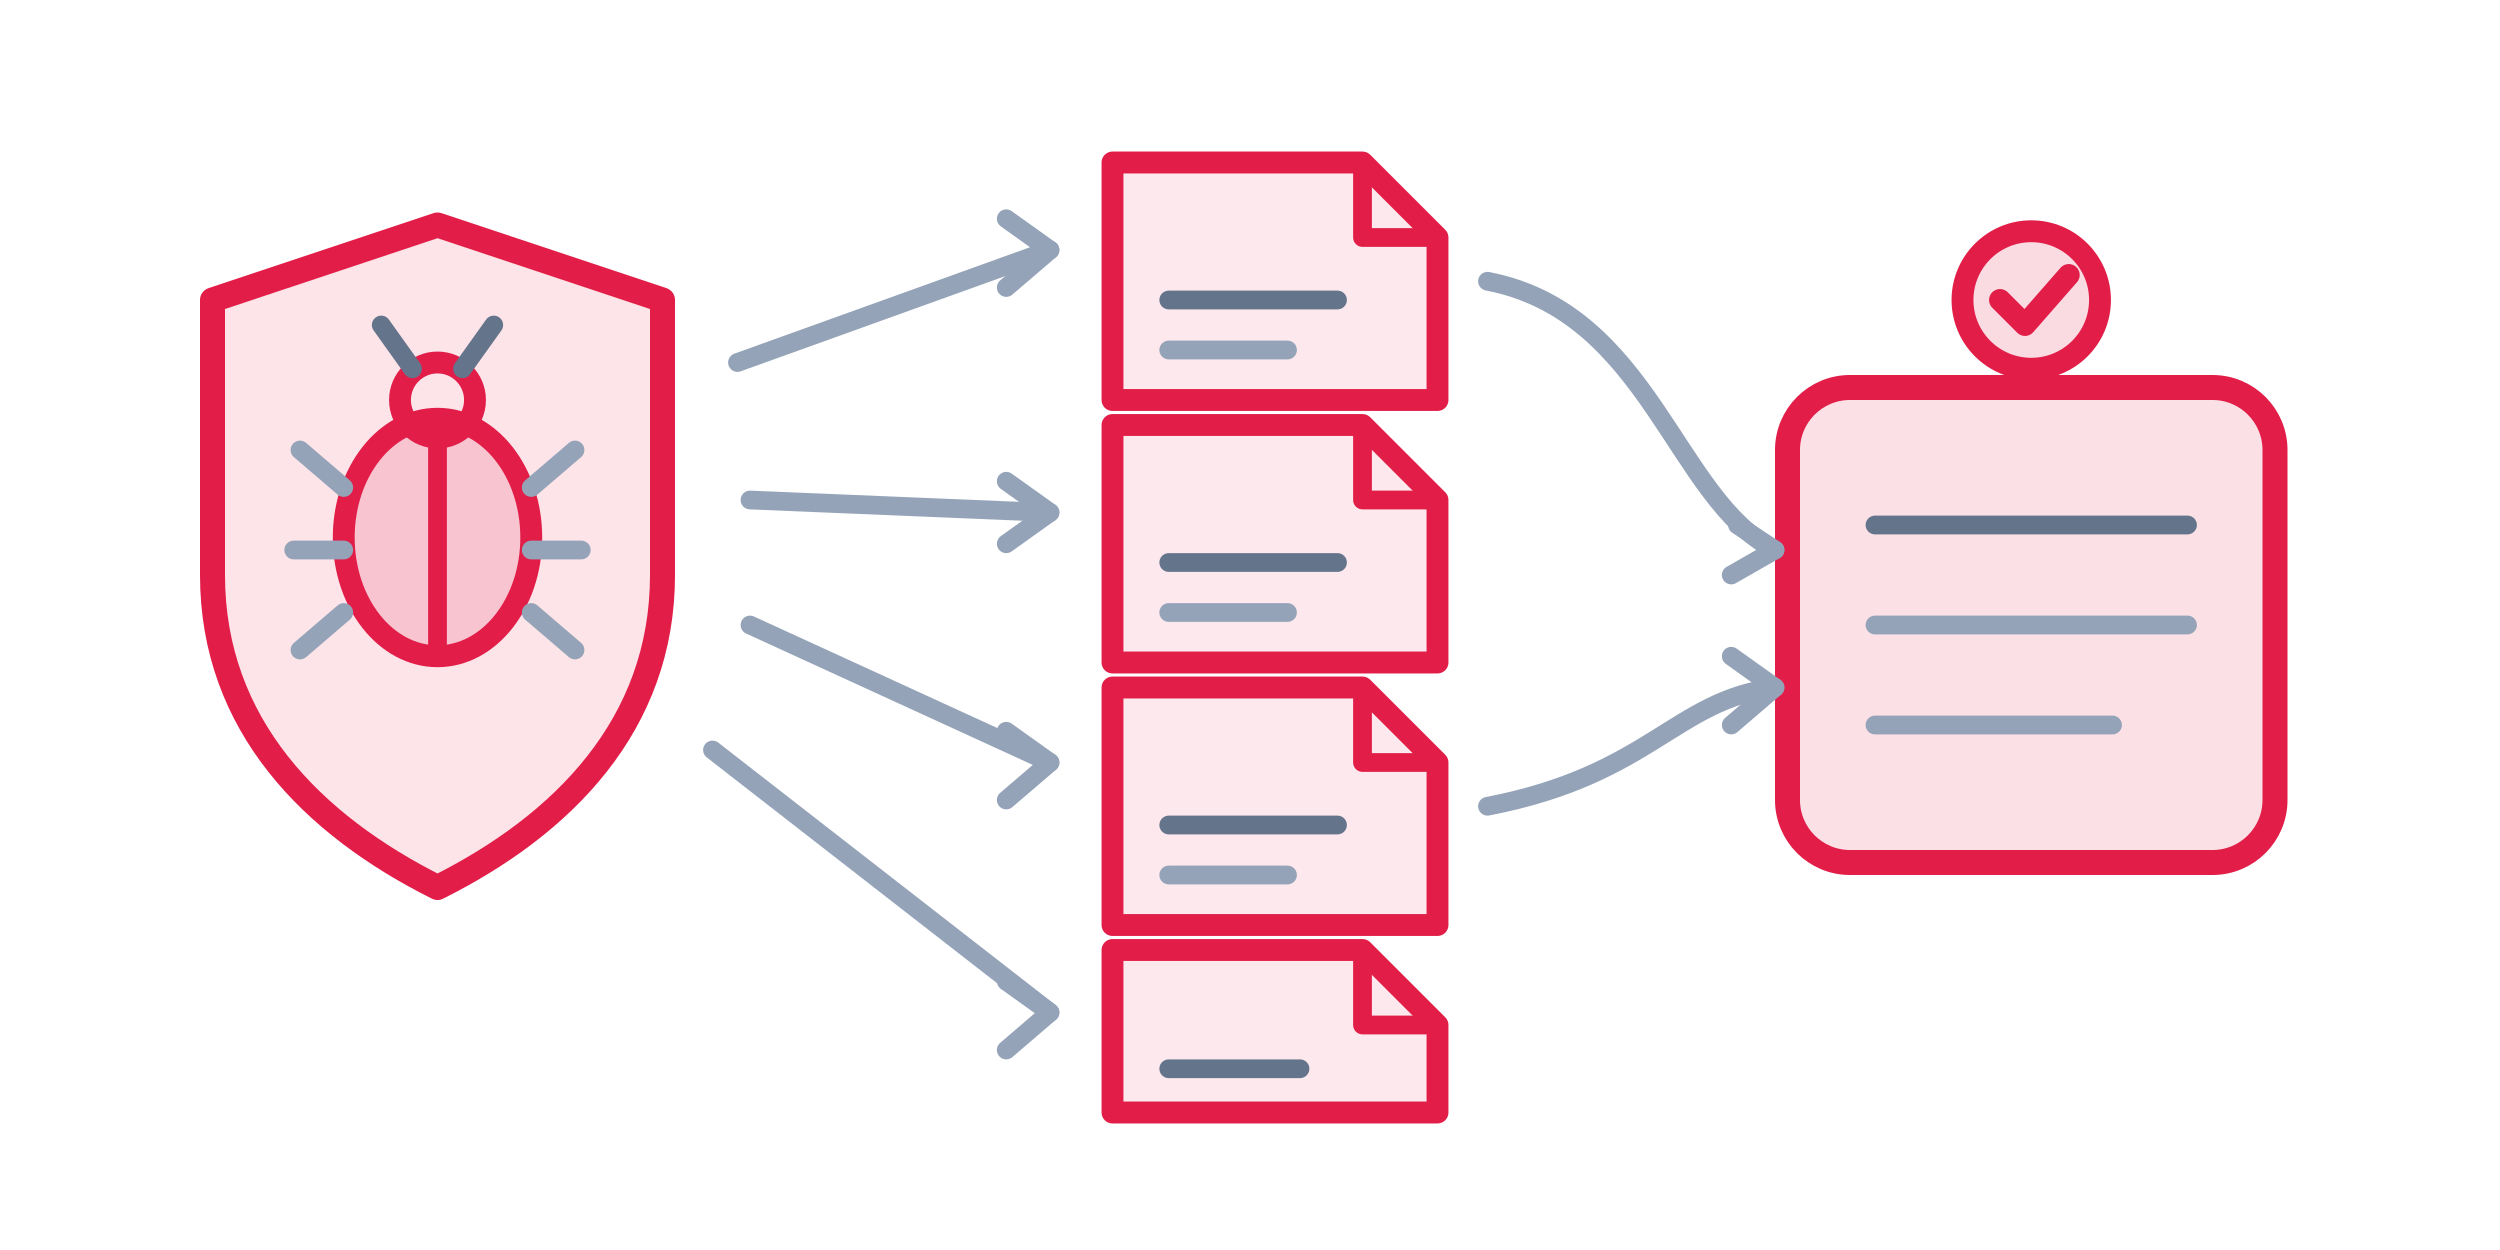
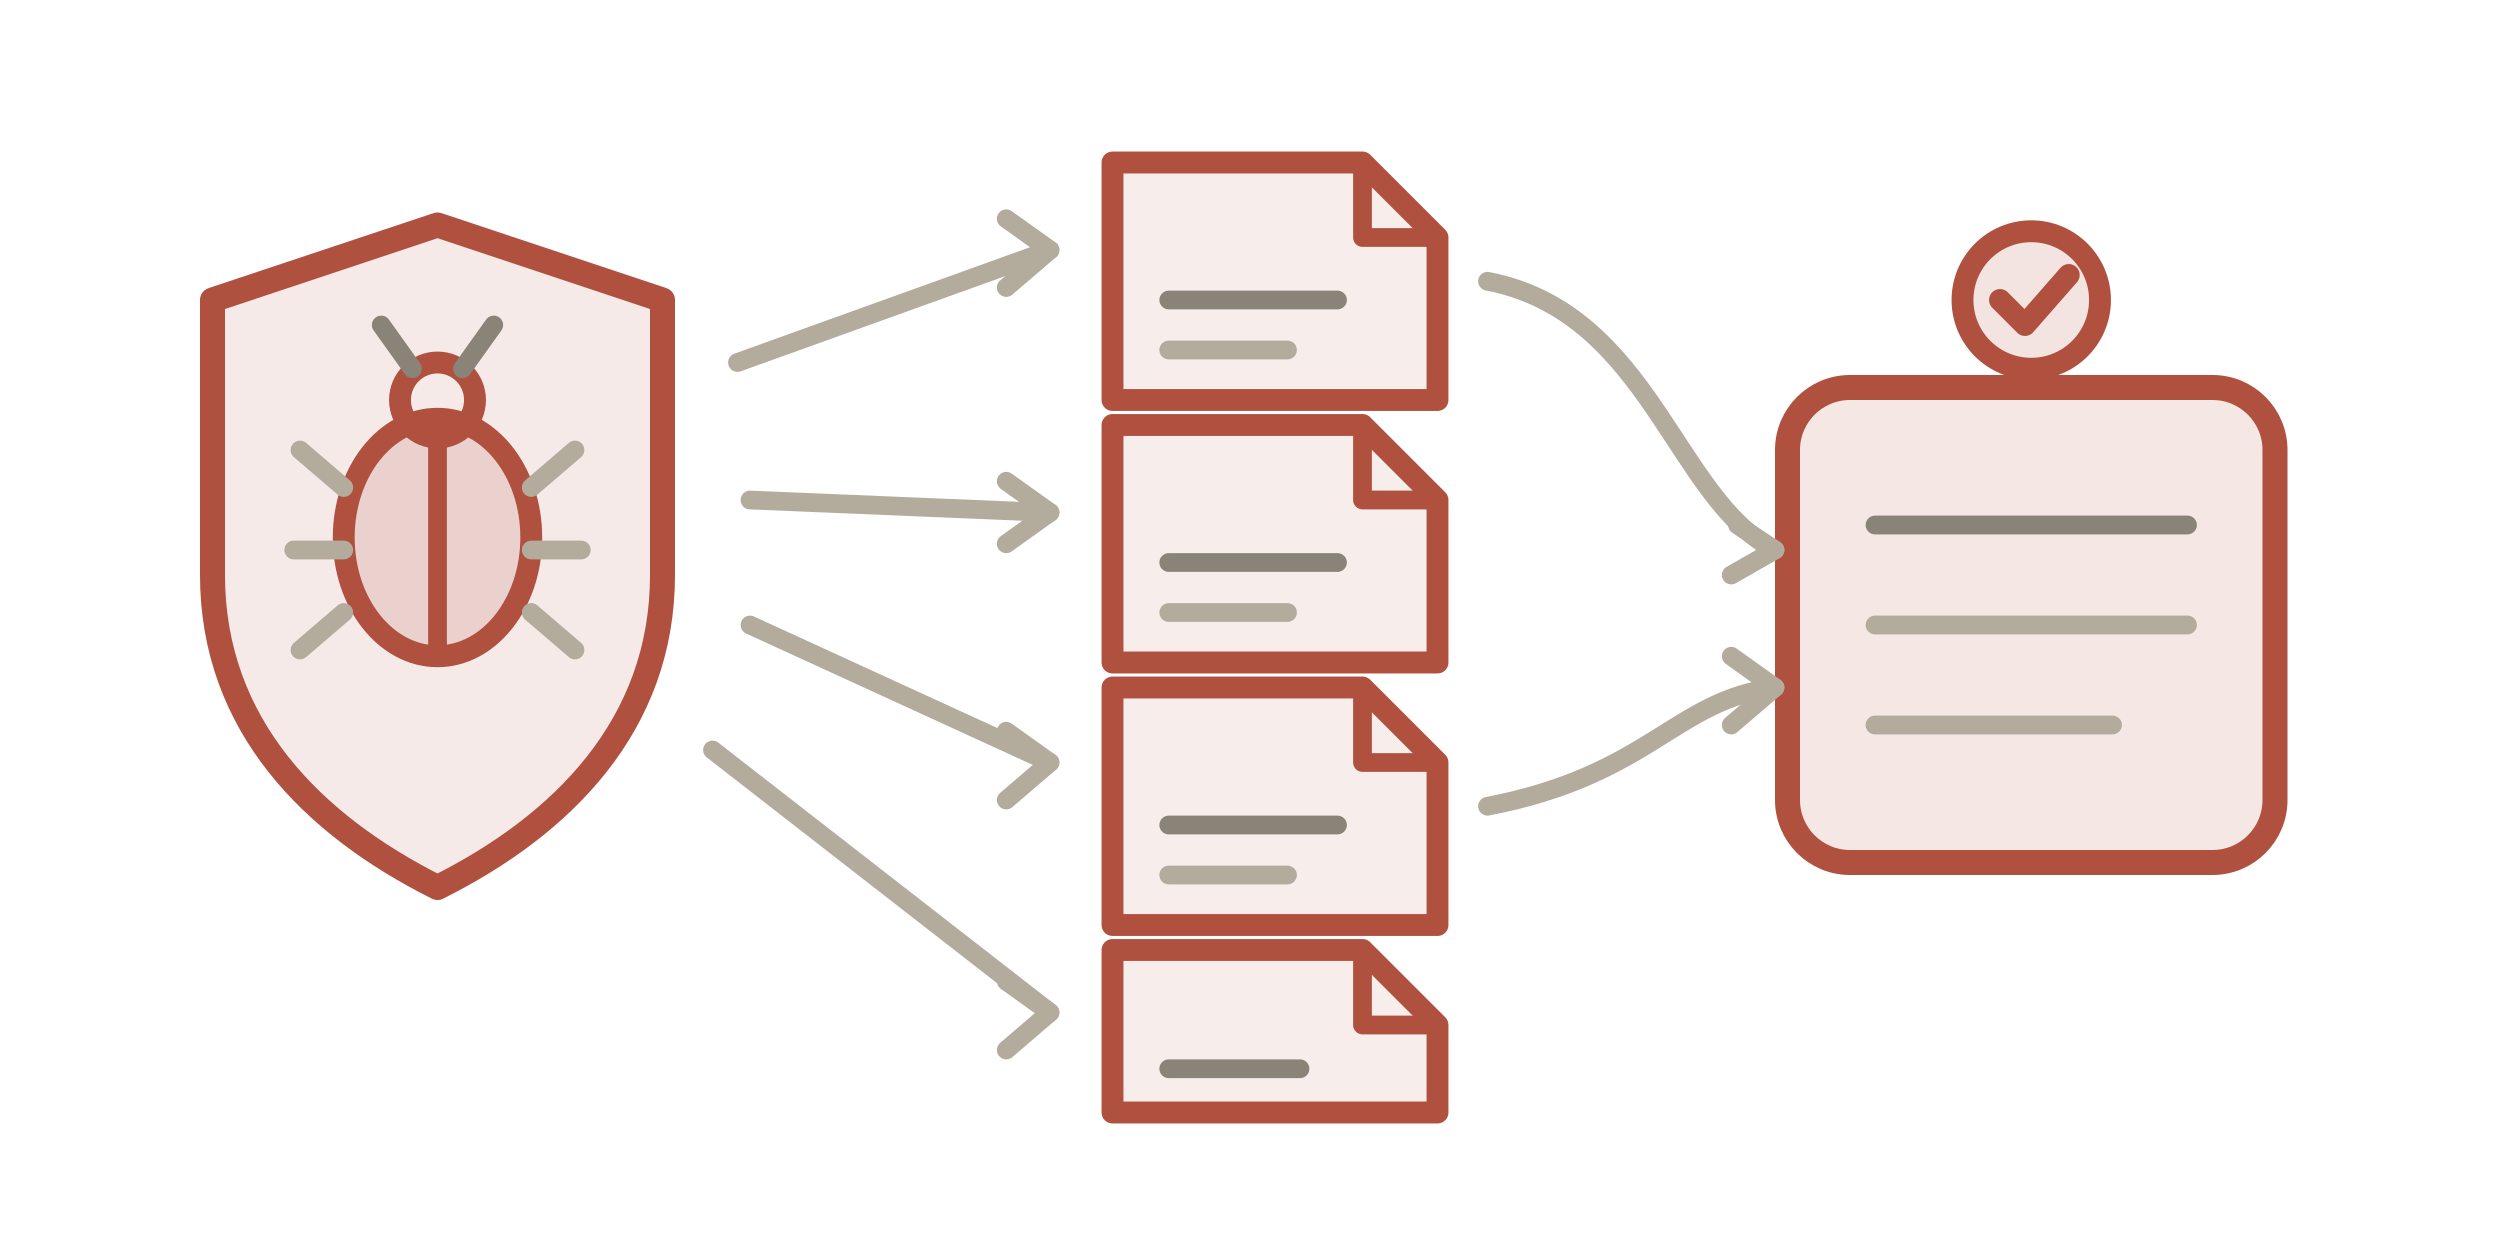
<svg xmlns="http://www.w3.org/2000/svg" viewBox="0 0 400 200" fill="none" role="img" aria-label="Illustration of the cve ignore converter tool">
  <g stroke-linecap="round" stroke-linejoin="round">
-     <path d="M70 36 L106 48 V92 C106 116 90 132 70 142 C50 132 34 116 34 92 V48 Z" fill="#e11d48" fill-opacity="0.12" stroke="#e11d48" stroke-width="4" />
-     <ellipse cx="70" cy="86" rx="15" ry="19" fill="#e11d48" fill-opacity="0.16" stroke="#e11d48" stroke-width="3.5" />
-     <line x1="70" y1="71" x2="70" y2="105" stroke="#e11d48" stroke-width="3" />
-     <circle cx="70" cy="64" r="6" stroke="#e11d48" stroke-width="3.5" />
-     <path d="M66 59 L61 52" stroke="#64748b" stroke-width="3" />
-     <path d="M74 59 L79 52" stroke="#64748b" stroke-width="3" />
-     <path d="M55 78 L48 72" stroke="#94a3b8" stroke-width="3" />
-     <path d="M55 88 L47 88" stroke="#94a3b8" stroke-width="3" />
-     <path d="M55 98 L48 104" stroke="#94a3b8" stroke-width="3" />
-     <path d="M85 78 L92 72" stroke="#94a3b8" stroke-width="3" />
-     <path d="M85 88 L93 88" stroke="#94a3b8" stroke-width="3" />
-     <path d="M85 98 L92 104" stroke="#94a3b8" stroke-width="3" />
-     <path d="M118 58 L168 40" stroke="#94a3b8" stroke-width="3" />
-     <path d="M161 35 L168 40 L161 46" stroke="#94a3b8" stroke-width="3" />
-     <path d="M120 80 L168 82" stroke="#94a3b8" stroke-width="3" />
-     <path d="M161 77 L168 82 L161 87" stroke="#94a3b8" stroke-width="3" />
-     <path d="M120 100 L168 122" stroke="#94a3b8" stroke-width="3" />
-     <path d="M161 117 L168 122 L161 128" stroke="#94a3b8" stroke-width="3" />
-     <path d="M114 120 L168 162" stroke="#94a3b8" stroke-width="3" />
-     <path d="M161 157 L168 162 L161 168" stroke="#94a3b8" stroke-width="3" />
+     <path d="M70 36 L106 48 V92 C106 116 90 132 70 142 C50 132 34 116 34 92 V48 Z" fill="#b0503f" fill-opacity="0.12" stroke="#b0503f" stroke-width="4" />
+     <ellipse cx="70" cy="86" rx="15" ry="19" fill="#b0503f" fill-opacity="0.16" stroke="#b0503f" stroke-width="3.5" />
+     <line x1="70" y1="71" x2="70" y2="105" stroke="#b0503f" stroke-width="3" />
+     <circle cx="70" cy="64" r="6" stroke="#b0503f" stroke-width="3.5" />
+     <path d="M66 59 L61 52" stroke="#8a8377" stroke-width="3" />
+     <path d="M74 59 L79 52" stroke="#8a8377" stroke-width="3" />
+     <path d="M55 78 L48 72" stroke="#b3ab9c" stroke-width="3" />
+     <path d="M55 88 L47 88" stroke="#b3ab9c" stroke-width="3" />
+     <path d="M55 98 L48 104" stroke="#b3ab9c" stroke-width="3" />
+     <path d="M85 78 L92 72" stroke="#b3ab9c" stroke-width="3" />
+     <path d="M85 88 L93 88" stroke="#b3ab9c" stroke-width="3" />
+     <path d="M85 98 L92 104" stroke="#b3ab9c" stroke-width="3" />
+     <path d="M118 58 L168 40" stroke="#b3ab9c" stroke-width="3" />
+     <path d="M161 35 L168 40 L161 46" stroke="#b3ab9c" stroke-width="3" />
+     <path d="M120 80 L168 82" stroke="#b3ab9c" stroke-width="3" />
+     <path d="M161 77 L168 82 L161 87" stroke="#b3ab9c" stroke-width="3" />
+     <path d="M120 100 L168 122" stroke="#b3ab9c" stroke-width="3" />
+     <path d="M161 117 L168 122 L161 128" stroke="#b3ab9c" stroke-width="3" />
+     <path d="M114 120 L168 162" stroke="#b3ab9c" stroke-width="3" />
+     <path d="M161 157 L168 162 L161 168" stroke="#b3ab9c" stroke-width="3" />
    <g>
-       <path d="M178 26 H218 L230 38 V64 H178 Z" fill="#e11d48" fill-opacity="0.10" stroke="#e11d48" stroke-width="3.5" />
-       <path d="M218 26 V38 H230" stroke="#e11d48" stroke-width="3" />
-       <line x1="187" y1="48" x2="214" y2="48" stroke="#64748b" stroke-width="3" />
-       <line x1="187" y1="56" x2="206" y2="56" stroke="#94a3b8" stroke-width="3" />
+       <path d="M178 26 H218 L230 38 V64 H178 Z" fill="#b0503f" fill-opacity="0.10" stroke="#b0503f" stroke-width="3.5" />
+       <path d="M218 26 V38 H230" stroke="#b0503f" stroke-width="3" />
+       <line x1="187" y1="48" x2="214" y2="48" stroke="#8a8377" stroke-width="3" />
+       <line x1="187" y1="56" x2="206" y2="56" stroke="#b3ab9c" stroke-width="3" />
    </g>
    <g>
-       <path d="M178 68 H218 L230 80 V106 H178 Z" fill="#e11d48" fill-opacity="0.10" stroke="#e11d48" stroke-width="3.5" />
-       <path d="M218 68 V80 H230" stroke="#e11d48" stroke-width="3" />
-       <line x1="187" y1="90" x2="214" y2="90" stroke="#64748b" stroke-width="3" />
-       <line x1="187" y1="98" x2="206" y2="98" stroke="#94a3b8" stroke-width="3" />
+       <path d="M178 68 H218 L230 80 V106 H178 Z" fill="#b0503f" fill-opacity="0.10" stroke="#b0503f" stroke-width="3.5" />
+       <path d="M218 68 V80 H230" stroke="#b0503f" stroke-width="3" />
+       <line x1="187" y1="90" x2="214" y2="90" stroke="#8a8377" stroke-width="3" />
+       <line x1="187" y1="98" x2="206" y2="98" stroke="#b3ab9c" stroke-width="3" />
    </g>
    <g>
-       <path d="M178 110 H218 L230 122 V148 H178 Z" fill="#e11d48" fill-opacity="0.10" stroke="#e11d48" stroke-width="3.5" />
-       <path d="M218 110 V122 H230" stroke="#e11d48" stroke-width="3" />
-       <line x1="187" y1="132" x2="214" y2="132" stroke="#64748b" stroke-width="3" />
-       <line x1="187" y1="140" x2="206" y2="140" stroke="#94a3b8" stroke-width="3" />
+       <path d="M178 110 H218 L230 122 V148 H178 Z" fill="#b0503f" fill-opacity="0.10" stroke="#b0503f" stroke-width="3.5" />
+       <path d="M218 110 V122 H230" stroke="#b0503f" stroke-width="3" />
+       <line x1="187" y1="132" x2="214" y2="132" stroke="#8a8377" stroke-width="3" />
+       <line x1="187" y1="140" x2="206" y2="140" stroke="#b3ab9c" stroke-width="3" />
    </g>
    <g>
-       <path d="M178 152 H218 L230 164 V178 H178 Z" fill="#e11d48" fill-opacity="0.10" stroke="#e11d48" stroke-width="3.5" />
-       <path d="M218 152 V164 H230" stroke="#e11d48" stroke-width="3" />
-       <line x1="187" y1="171" x2="208" y2="171" stroke="#64748b" stroke-width="3" />
+       <path d="M178 152 H218 L230 164 V178 H178 Z" fill="#b0503f" fill-opacity="0.10" stroke="#b0503f" stroke-width="3.5" />
+       <path d="M218 152 V164 H230" stroke="#b0503f" stroke-width="3" />
+       <line x1="187" y1="171" x2="208" y2="171" stroke="#8a8377" stroke-width="3" />
    </g>
-     <rect x="286" y="62" width="78" height="76" rx="10" fill="#e11d48" fill-opacity="0.14" stroke="#e11d48" stroke-width="4" />
-     <line x1="300" y1="84" x2="350" y2="84" stroke="#64748b" stroke-width="3" />
-     <line x1="300" y1="100" x2="350" y2="100" stroke="#94a3b8" stroke-width="3" />
-     <line x1="300" y1="116" x2="338" y2="116" stroke="#94a3b8" stroke-width="3" />
-     <circle cx="325" cy="48" r="11" fill="#e11d48" fill-opacity="0.16" stroke="#e11d48" stroke-width="3.5" />
-     <path d="M320 48 L324 52 L331 44" stroke="#e11d48" stroke-width="3.5" />
-     <path d="M238 45 C264 50 268 80 284 88" stroke="#94a3b8" stroke-width="3" />
-     <path d="M278 84 L284 88 L277 92" stroke="#94a3b8" stroke-width="3" />
-     <path d="M238 129 C264 124 268 112 284 110" stroke="#94a3b8" stroke-width="3" />
-     <path d="M277 105 L284 110 L277 116" stroke="#94a3b8" stroke-width="3" />
+     <rect x="286" y="62" width="78" height="76" rx="10" fill="#b0503f" fill-opacity="0.14" stroke="#b0503f" stroke-width="4" />
+     <line x1="300" y1="84" x2="350" y2="84" stroke="#8a8377" stroke-width="3" />
+     <line x1="300" y1="100" x2="350" y2="100" stroke="#b3ab9c" stroke-width="3" />
+     <line x1="300" y1="116" x2="338" y2="116" stroke="#b3ab9c" stroke-width="3" />
+     <circle cx="325" cy="48" r="11" fill="#b0503f" fill-opacity="0.16" stroke="#b0503f" stroke-width="3.5" />
+     <path d="M320 48 L324 52 L331 44" stroke="#b0503f" stroke-width="3.5" />
+     <path d="M238 45 C264 50 268 80 284 88" stroke="#b3ab9c" stroke-width="3" />
+     <path d="M278 84 L284 88 L277 92" stroke="#b3ab9c" stroke-width="3" />
+     <path d="M238 129 C264 124 268 112 284 110" stroke="#b3ab9c" stroke-width="3" />
+     <path d="M277 105 L284 110 L277 116" stroke="#b3ab9c" stroke-width="3" />
  </g>
</svg>
